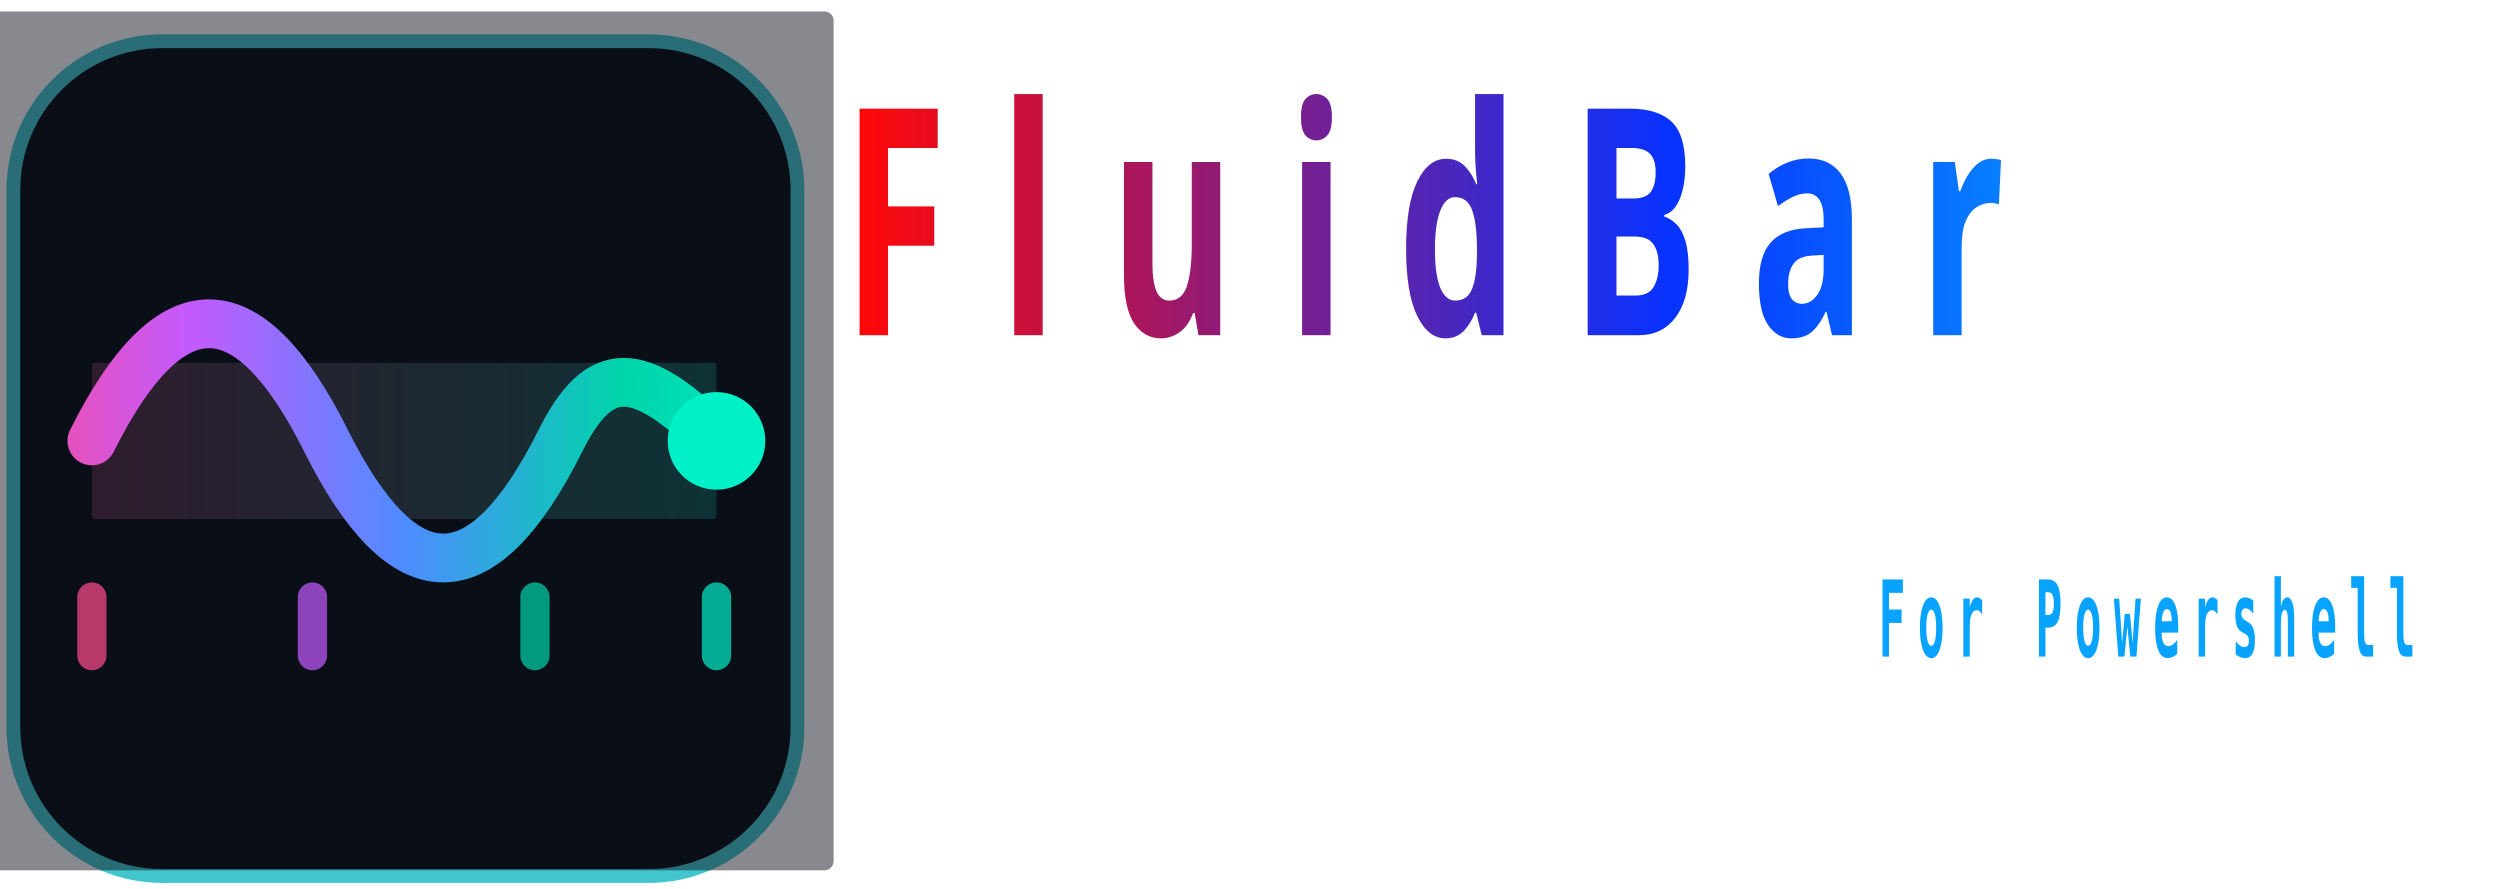
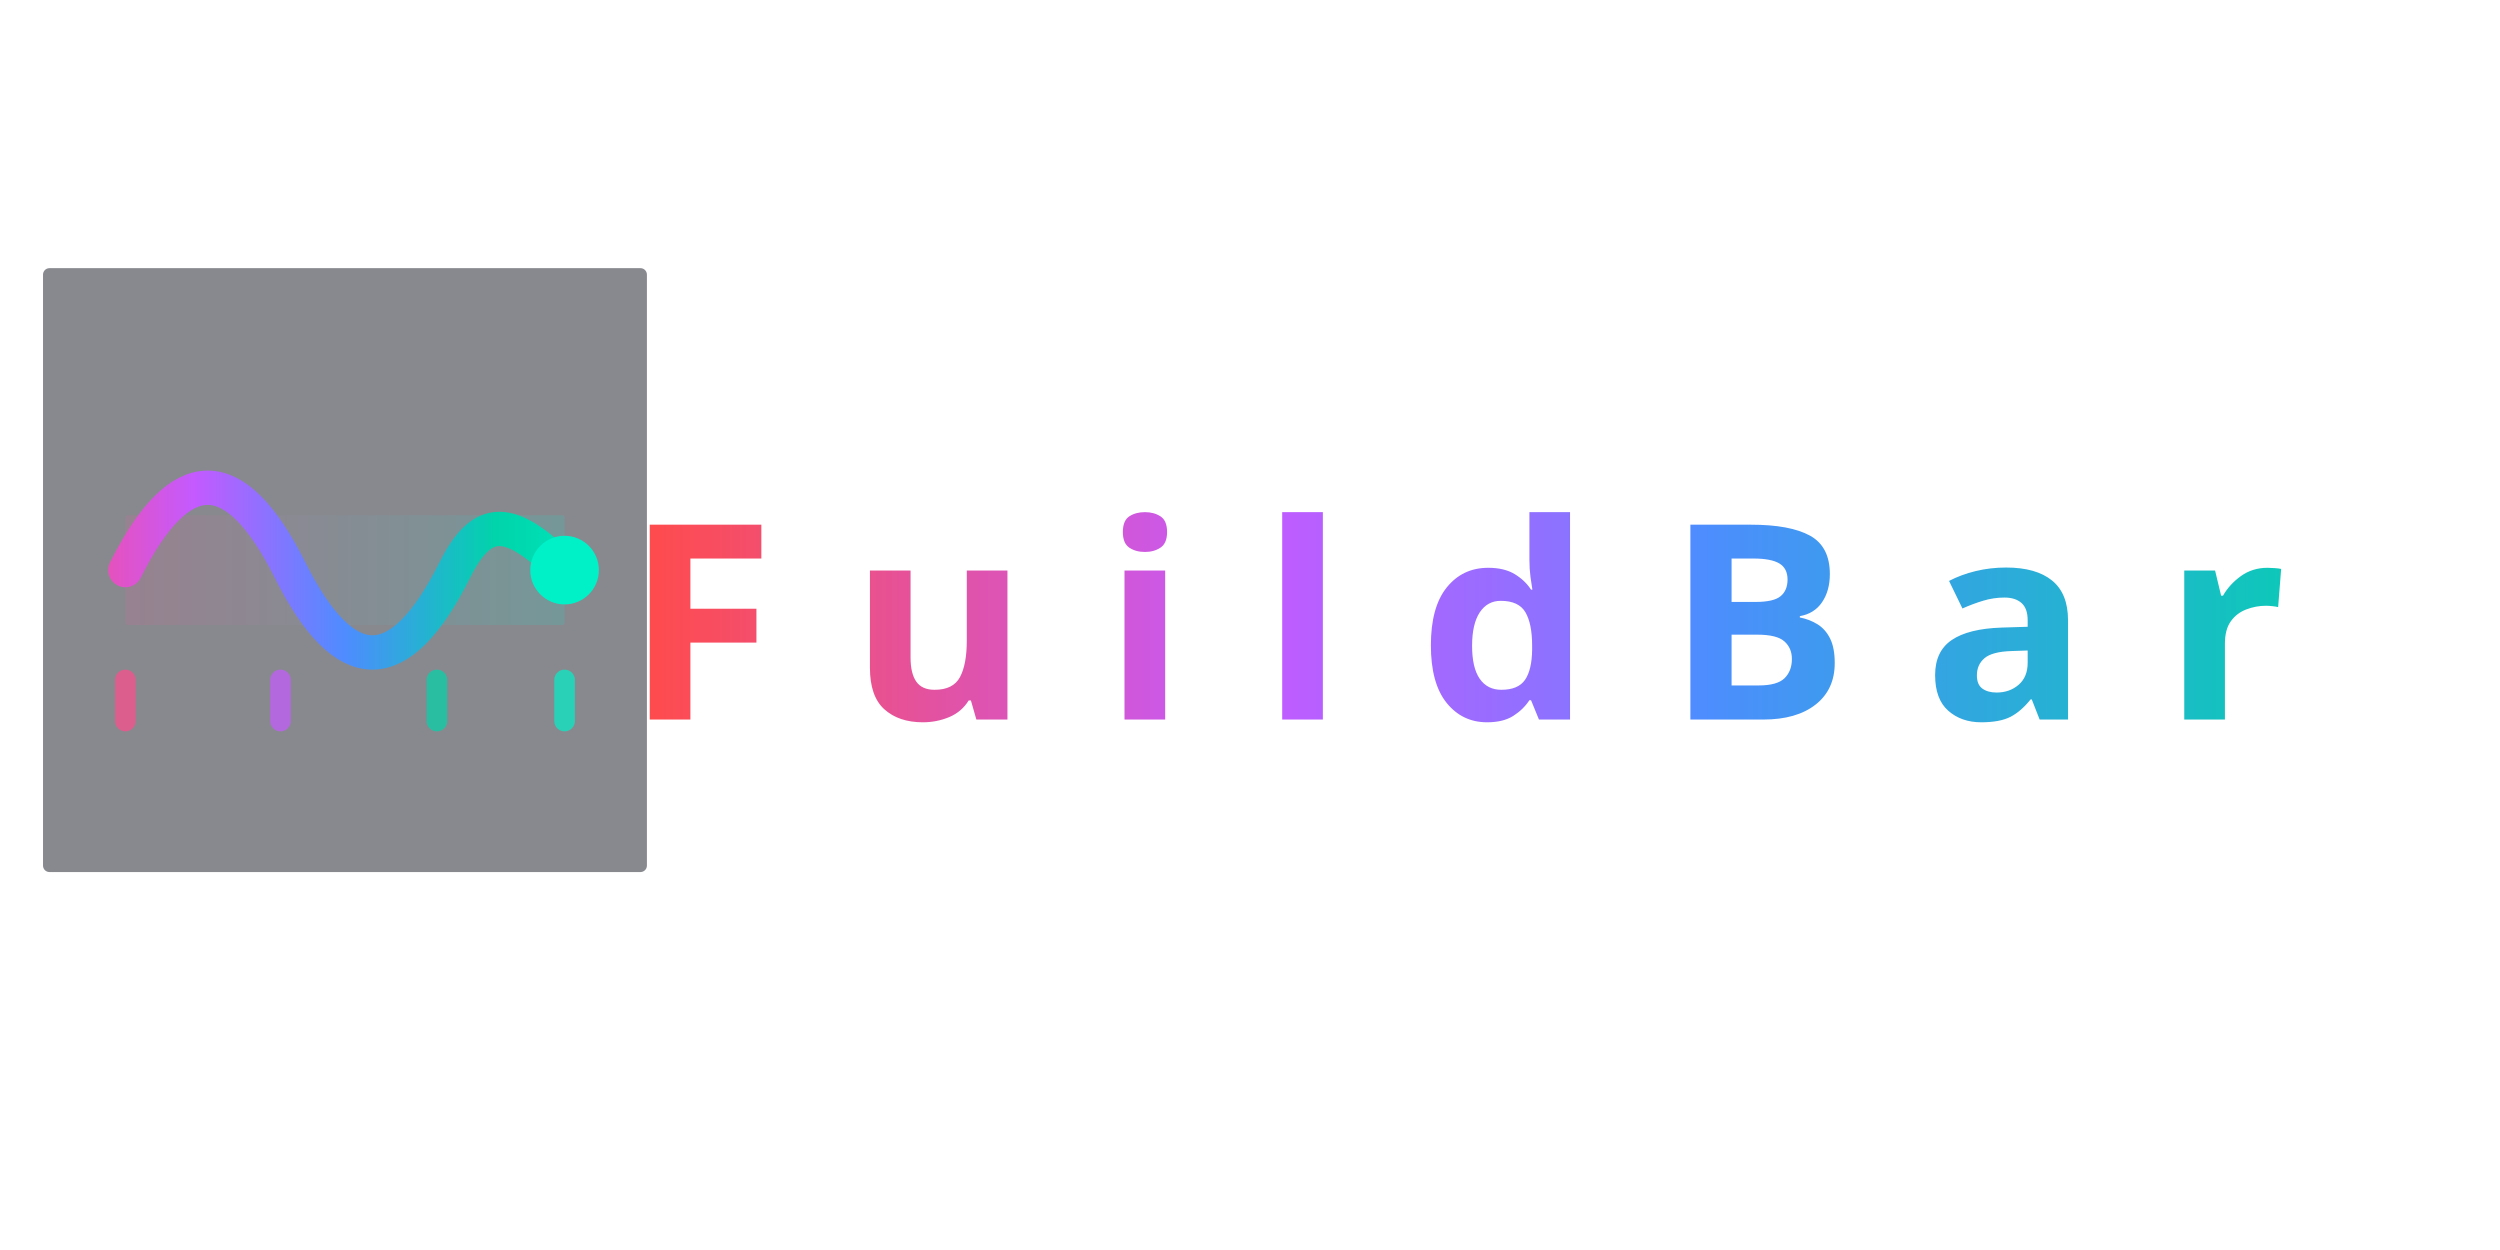
- <svg xmlns="http://www.w3.org/2000/svg" xmlns:xlink="http://www.w3.org/1999/xlink" width="720mm" height="256mm" viewBox="0 0 720 256" version="1.1" id="svg1" xml:space="preserve">
+ <svg xmlns="http://www.w3.org/2000/svg" xmlns:xlink="http://www.w3.org/1999/xlink" width="1024mm" height="512mm" viewBox="0 0 1024 512" version="1.1" id="svg1" xml:space="preserve">
  <defs id="defs1">
-     <linearGradient id="linearGradient5">
-       <stop style="stop-color:#ff0707;stop-opacity:1;" offset="0" id="stop10" />
-       <stop style="stop-color:#0732ff;stop-opacity:1;" offset="0.5" id="stop12" />
-       <stop style="stop-color:#07eeff;stop-opacity:1;" offset="1" id="stop11" />
+     <linearGradient id="linearGradient2">
+       <stop style="stop-color:#ff4b4b;stop-opacity:1;" offset="0" id="stop10" />
+       <stop style="stop-color:#c45aff;stop-opacity:1;" offset="0.344" id="stop12" />
+       <stop style="stop-color:#8973ff;stop-opacity:1;" offset="0.528" id="stop14" />
+       <stop style="stop-color:#4e8cff;stop-opacity:1;" offset="0.594" id="stop13" />
+       <stop style="stop-color:#00d4aa;stop-opacity:1;" offset="1" id="stop11" />
    </linearGradient>
    <linearGradient id="linearGradient1">
      <stop style="stop-color:#000000;stop-opacity:1;" offset="0" id="stop8" />
      <stop style="stop-color:#000000;stop-opacity:0;" offset="1" id="stop9" />
    </linearGradient>
    <linearGradient id="waveGradDark" x1="0" y1="22" x2="44" y2="22" gradientUnits="userSpaceOnUse">
      <stop offset="0%" stop-color="#ff4b8b" id="stop1" />
      <stop offset="25%" stop-color="#c45aff" id="stop2" />
      <stop offset="50%" stop-color="#4e8cff" id="stop3" />
      <stop offset="75%" stop-color="#00d4aa" id="stop4" />
      <stop offset="100%" stop-color="#00f0c8" id="stop5" />
    </linearGradient>
    <linearGradient id="trackGradDark" x1="0" y1="0" x2="44" y2="0" gradientUnits="userSpaceOnUse">
      <stop offset="0%" stop-color="#ff4b8b" stop-opacity="0.18" id="stop6" />
      <stop offset="100%" stop-color="#00f0c8" stop-opacity="0.18" id="stop7" />
    </linearGradient>
    <clipPath id="clipMarkDark">
      <rect x="0" y="0" width="44" height="44" rx="10" id="rect7" />
    </clipPath>
    <linearGradient xlink:href="#linearGradient1" id="linearGradient9" x1="245.941" y1="131.162" x2="538.661" y2="131.162" gradientUnits="userSpaceOnUse" />
-     <linearGradient xlink:href="#linearGradient5" id="linearGradient11" x1="229.717" y1="71.857" x2="698.991" y2="71.857" gradientUnits="userSpaceOnUse" gradientTransform="matrix(1.289093,0,0,1.289093,21.59202,-43.681)" />
+     <linearGradient xlink:href="#linearGradient2" id="linearGradient11" x1="272.648" y1="253.811" x2="995.83" y2="253.811" gradientUnits="userSpaceOnUse" gradientTransform="translate(-8.756757)" />
  </defs>
-   <rect style="fill:#00090f;fill-opacity:1;stroke-width:7.96;stroke-linejoin:round;stroke-dasharray:none;paint-order:stroke fill markers;stroke:#40c6cc;stroke-opacity:1;stroke-dashoffset:0" id="rect12" width="221.838" height="236.432" x="5.838" y="13.865" ry="40.865" rx="40.865" />
  <g id="layer1">
-     <g style="fill:none" id="g1" transform="matrix(5.621784,0,0,5.621784,-7.275142,3.296485)">
+     <g style="fill:none" id="g1" transform="matrix(5.621784,0,0,5.621784,17.61806,109.837)">
      <rect x="0" y="0" width="44" height="44" rx="0.471" fill="#12152080" id="rect8" ry="0.471" />
      <rect x="6" y="18" width="32" height="8" rx="0.188" fill="url(#trackGradDark)" id="rect9" style="fill:url(#trackGradDark)" ry="0.188" />
      <path d="m 6,22 c 4,-8 8,-8 12,0 4,8 8,8 12,0 2,-4 4,-4 8,0" stroke="url(#waveGradDark)" stroke-width="2.5" stroke-linecap="round" fill="none" id="path9" style="stroke:url(#waveGradDark)" />
      <circle cx="38" cy="22" r="2.5" fill="#00f0c8" id="circle9" />
      <line x1="6" y1="30" x2="6" y2="33" stroke="#ff4b8b" stroke-width="1.5" stroke-linecap="round" opacity="0.7" id="line9" />
      <line x1="17.3" y1="30" x2="17.3" y2="33" stroke="#c45aff" stroke-width="1.5" stroke-linecap="round" opacity="0.7" id="line10" />
      <line x1="28.7" y1="30" x2="28.7" y2="33" stroke="#00d4aa" stroke-width="1.5" stroke-linecap="round" opacity="0.7" id="line11" />
      <line x1="38" y1="30" x2="38" y2="33" stroke="#00f0c8" stroke-width="1.5" stroke-linecap="round" opacity="0.7" id="line12" />
    </g>
-     <text xml:space="preserve" style="font-size:70.888px;font-family:Gluten;-inkscape-font-specification:Gluten;text-align:start;letter-spacing:19.339px;writing-mode:lr-tb;direction:ltr;text-anchor:start;fill:url(#linearGradient11);stroke:none;stroke-width:10.951;stroke-linejoin:round;stroke-dasharray:10.951, 131.414;stroke-dashoffset:0;stroke-opacity:1;paint-order:stroke fill markers" x="312.756" y="74.894" id="text1" transform="scale(0.7757394,1.289093)">
-       <tspan id="tspan1" style="font-style:normal;font-variant:normal;font-weight:800;font-stretch:normal;font-family:syne;-inkscape-font-specification:'syne Ultra-Bold';fill:url(#linearGradient11);stroke:none;stroke-width:10.951;stroke-dasharray:10.951, 131.414;stroke-dashoffset:0;stroke-opacity:1" x="312.756" y="74.894">FluidBar</tspan>
-     </text>
-     <text xml:space="preserve" style="font-style:normal;font-variant:normal;font-weight:800;font-stretch:normal;font-size:19.839px;font-family:syne;-inkscape-font-specification:'syne Ultra-Bold';text-align:start;letter-spacing:5.412px;writing-mode:lr-tb;direction:ltr;text-anchor:start;fill:#07a3ff;fill-opacity:1;stroke-width:23.936;stroke-linejoin:round;stroke-dasharray:23.936, 287.233;paint-order:stroke fill markers" x="831.212" y="123.085" id="text2" transform="scale(0.6508734,1.536397)">
-       <tspan id="tspan2" style="font-style:normal;font-variant:normal;font-weight:bold;font-stretch:normal;font-family:Monospace;-inkscape-font-specification:'Monospace Bold';fill:#07a3ff;fill-opacity:1;stroke-width:23.936" x="831.212" y="123.085">For Powershell</tspan>
+     <text xml:space="preserve" style="font-weight:bold;font-size:111.787px;font-family:Monospace;-inkscape-font-specification:'Monospace Bold';text-align:start;letter-spacing:30.497px;writing-mode:lr-tb;direction:ltr;text-anchor:start;fill:url(#linearGradient11);stroke:#40c6cc;stroke-width:157.645;stroke-linejoin:round;paint-order:stroke fill markers" x="264.024" y="294.725" id="text1">
+       <tspan id="tspan1" style="font-style:normal;font-variant:normal;font-weight:800;font-stretch:normal;font-family:syne;-inkscape-font-specification:'syne Ultra-Bold';fill:url(#linearGradient11);stroke:none;stroke-width:157.645" x="264.024" y="294.725" dx="-7.958 -35.81 -29.841 -35.81 -31.831 -35.81 -29.841 -31.831">FuildBar</tspan>
    </text>
  </g>
</svg>
